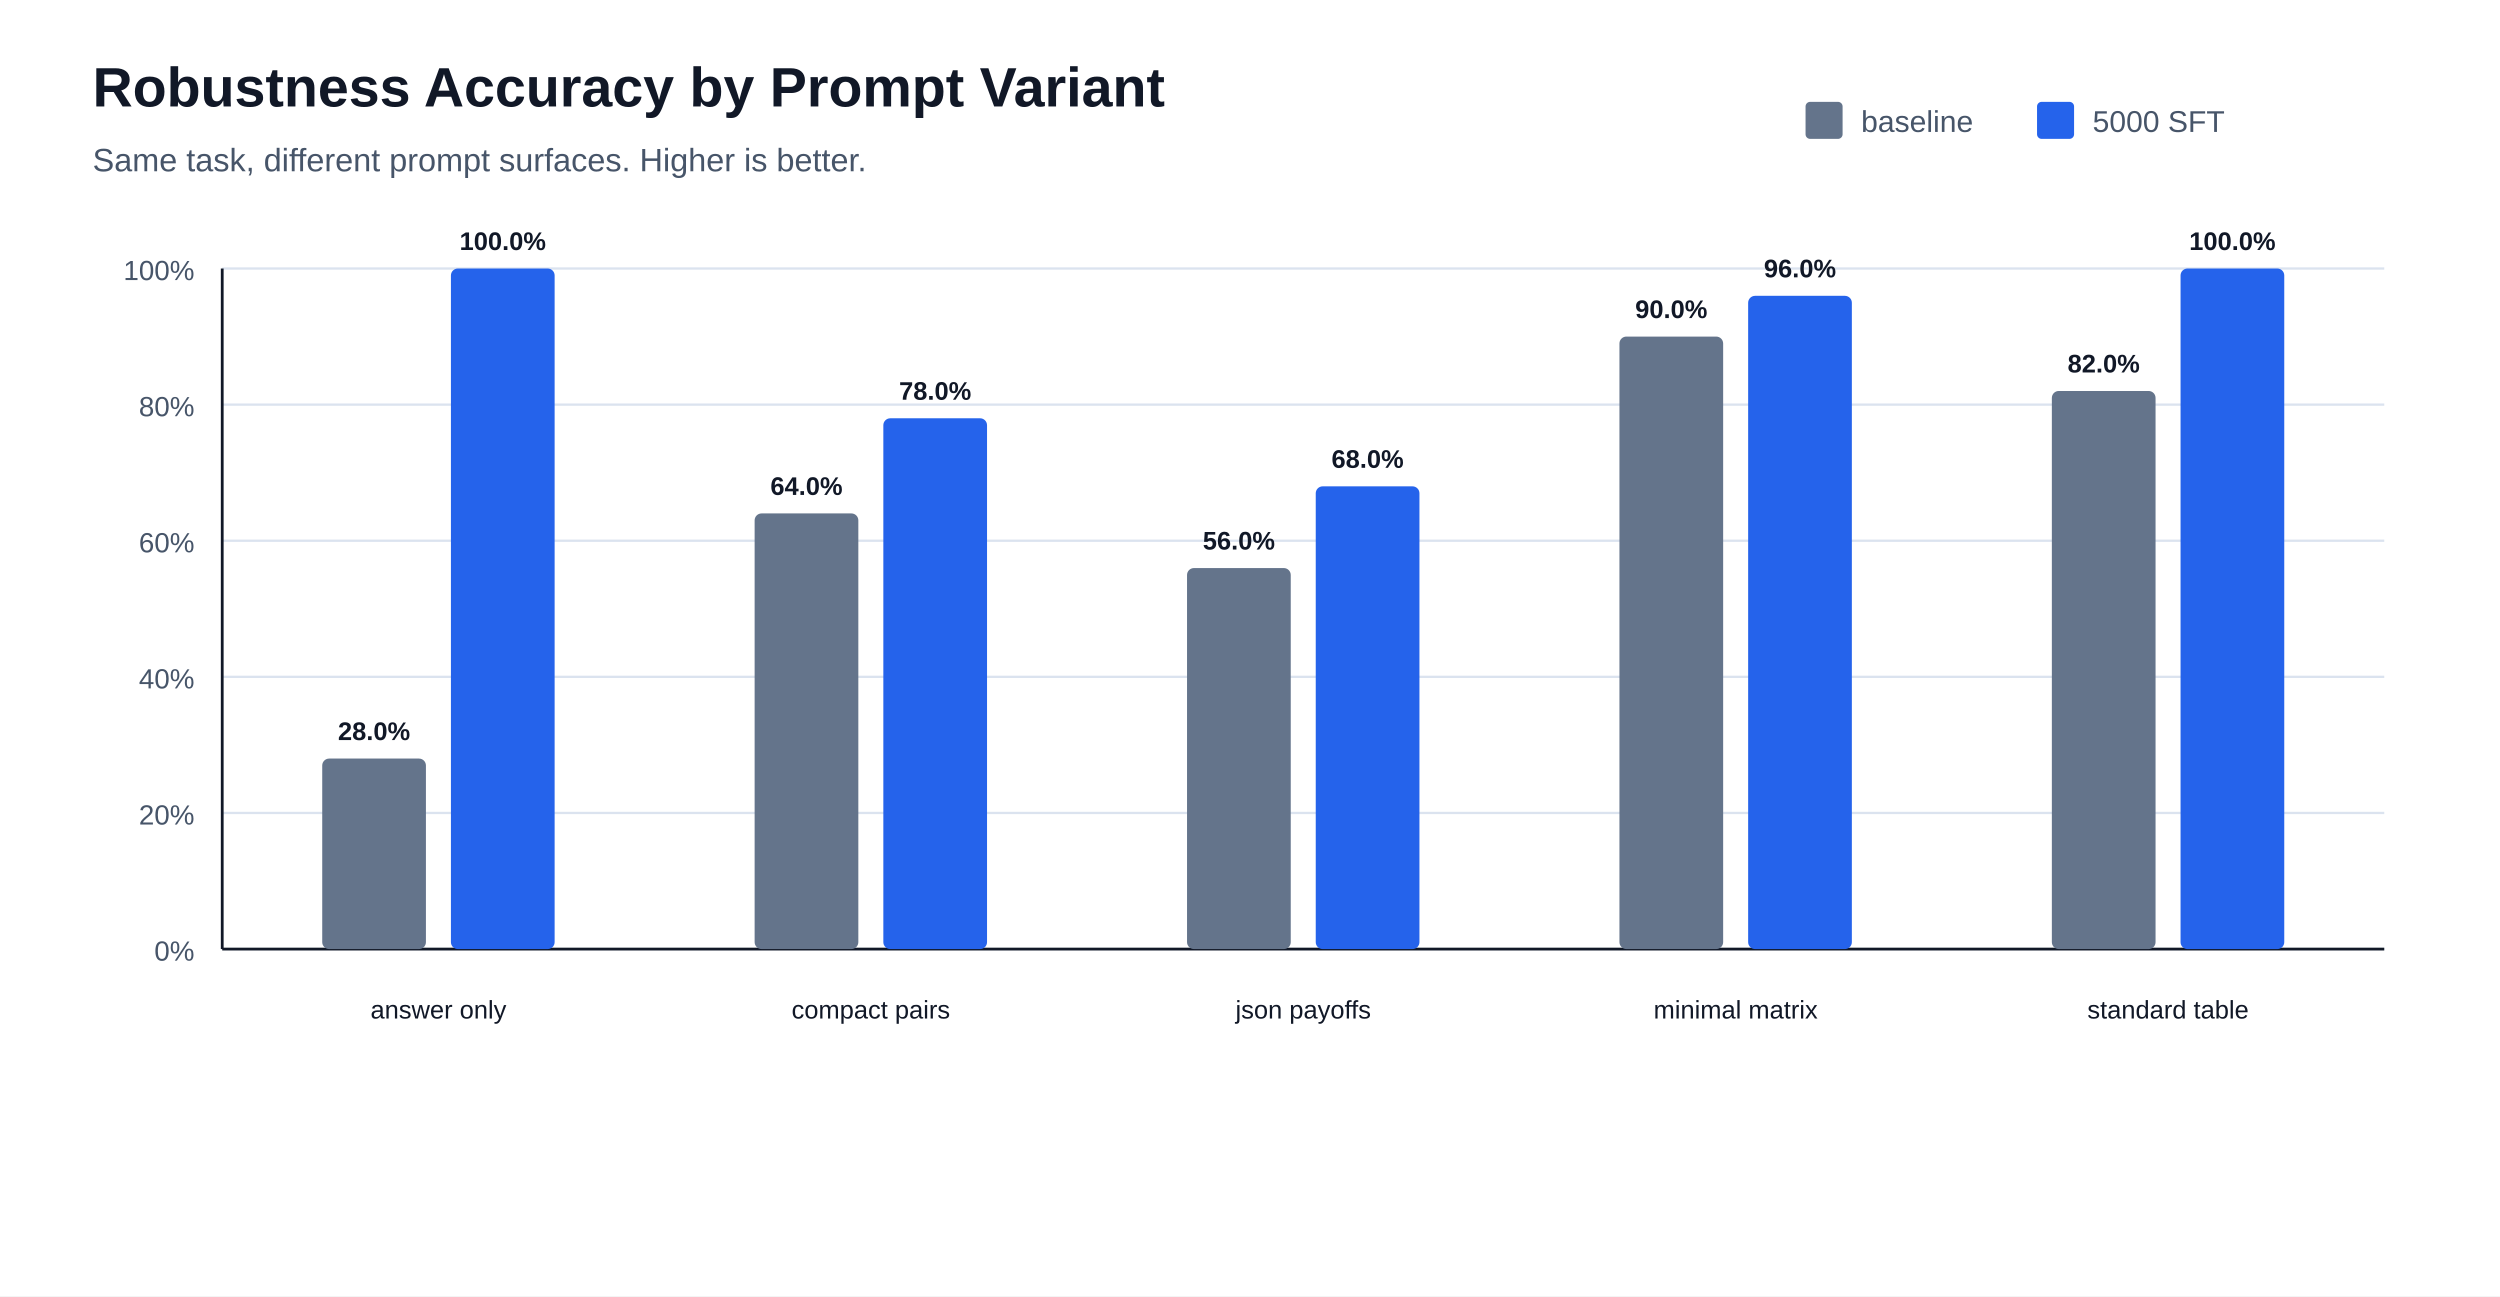
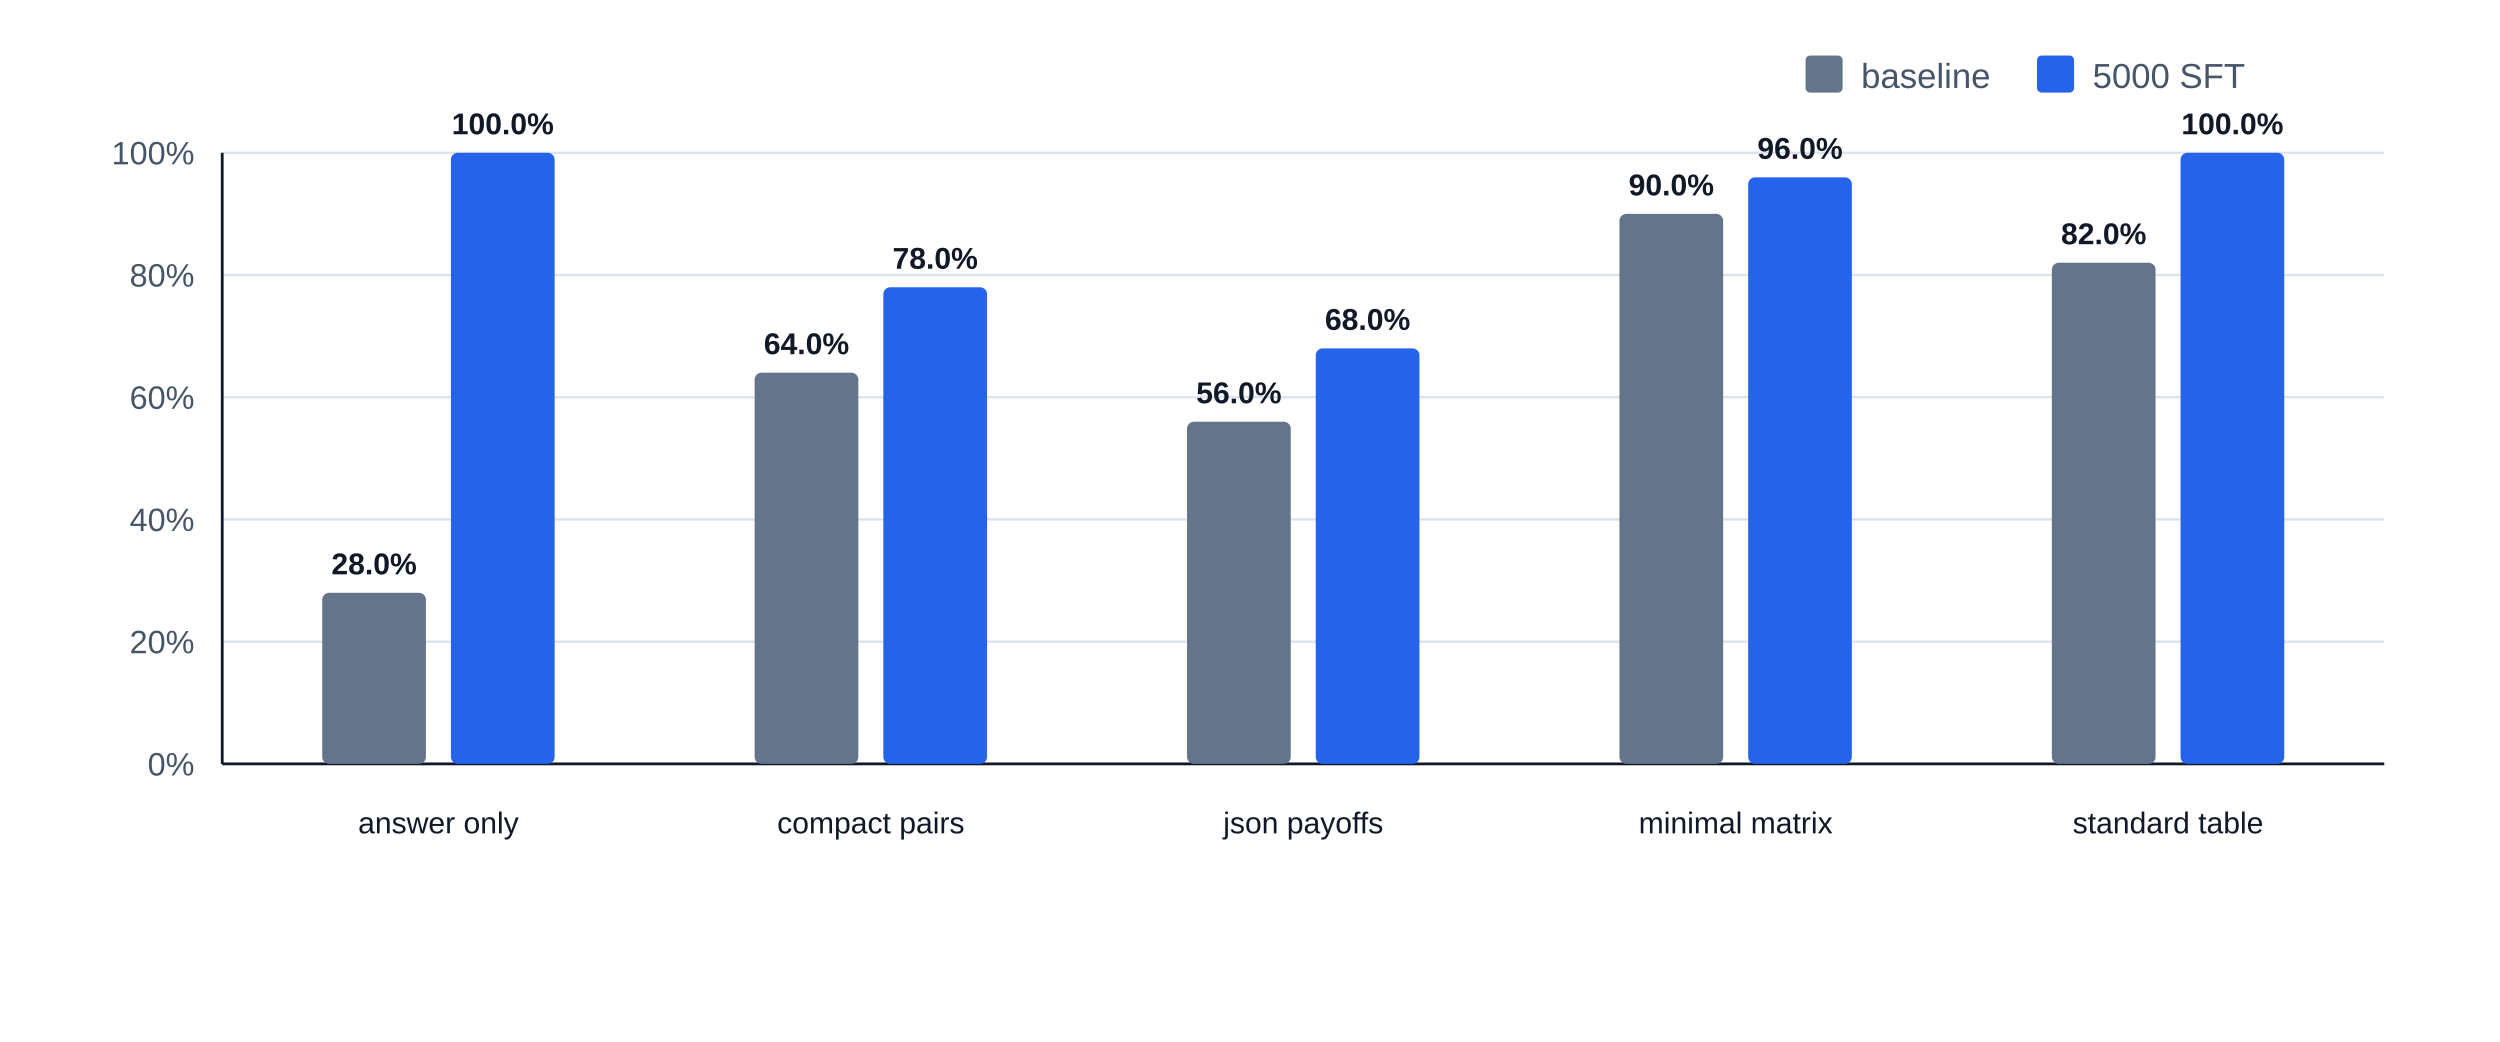
- <svg xmlns="http://www.w3.org/2000/svg" width="1080" height="560" viewBox="0 0 1080 560" role="img" aria-label="Robustness Accuracy by Prompt Variant">
-   <rect x="0.0" y="0.0" width="1080.0" height="560.0" rx="0.0" fill="#ffffff" />
-   <text x="40.0" y="46.0" font-size="24" font-family="Arial, Helvetica, sans-serif" font-weight="700" fill="#111827" text-anchor="start">Robustness Accuracy by Prompt Variant</text>
-   <text x="40.0" y="74.0" font-size="14" font-family="Arial, Helvetica, sans-serif" font-weight="400" fill="#475569" text-anchor="start">Same task, different prompt surfaces. Higher is better.</text>
-   <line x1="96.0" y1="410.0" x2="1030.0" y2="410.0" stroke="#dbe3ef" stroke-width="1.0" />
-   <text x="84.0" y="415.0" font-size="12" font-family="Arial, Helvetica, sans-serif" font-weight="400" fill="#475569" text-anchor="end">0%</text>
-   <line x1="96.0" y1="351.2" x2="1030.0" y2="351.2" stroke="#dbe3ef" stroke-width="1.0" />
-   <text x="84.0" y="356.2" font-size="12" font-family="Arial, Helvetica, sans-serif" font-weight="400" fill="#475569" text-anchor="end">20%</text>
-   <line x1="96.0" y1="292.4" x2="1030.0" y2="292.4" stroke="#dbe3ef" stroke-width="1.0" />
-   <text x="84.0" y="297.4" font-size="12" font-family="Arial, Helvetica, sans-serif" font-weight="400" fill="#475569" text-anchor="end">40%</text>
-   <line x1="96.0" y1="233.6" x2="1030.0" y2="233.6" stroke="#dbe3ef" stroke-width="1.0" />
-   <text x="84.0" y="238.6" font-size="12" font-family="Arial, Helvetica, sans-serif" font-weight="400" fill="#475569" text-anchor="end">60%</text>
-   <line x1="96.0" y1="174.8" x2="1030.0" y2="174.8" stroke="#dbe3ef" stroke-width="1.0" />
-   <text x="84.0" y="179.8" font-size="12" font-family="Arial, Helvetica, sans-serif" font-weight="400" fill="#475569" text-anchor="end">80%</text>
-   <line x1="96.0" y1="116.0" x2="1030.0" y2="116.0" stroke="#dbe3ef" stroke-width="1.0" />
-   <text x="84.0" y="121.0" font-size="12" font-family="Arial, Helvetica, sans-serif" font-weight="400" fill="#475569" text-anchor="end">100%</text>
-   <line x1="96.0" y1="116.0" x2="96.0" y2="410.0" stroke="#111827" stroke-width="1.2" />
-   <line x1="96.0" y1="410.0" x2="1030.0" y2="410.0" stroke="#111827" stroke-width="1.2" />
-   <rect x="139.2" y="327.7" width="44.8" height="82.3" rx="3.0" fill="#64748b" />
-   <text x="161.6" y="319.7" font-size="11" font-family="Arial, Helvetica, sans-serif" font-weight="700" fill="#111827" text-anchor="middle">28.0%</text>
-   <rect x="194.8" y="116.0" width="44.8" height="294.0" rx="3.0" fill="#2563eb" />
-   <text x="217.2" y="108.0" font-size="11" font-family="Arial, Helvetica, sans-serif" font-weight="700" fill="#111827" text-anchor="middle">100.0%</text>
-   <text x="189.4" y="440.0" font-size="11" font-family="Arial, Helvetica, sans-serif" font-weight="400" fill="#111827" text-anchor="middle">answer only</text>
-   <rect x="326.0" y="221.8" width="44.8" height="188.2" rx="3.0" fill="#64748b" />
-   <text x="348.4" y="213.8" font-size="11" font-family="Arial, Helvetica, sans-serif" font-weight="700" fill="#111827" text-anchor="middle">64.0%</text>
-   <rect x="381.6" y="180.7" width="44.8" height="229.3" rx="3.0" fill="#2563eb" />
-   <text x="404.0" y="172.7" font-size="11" font-family="Arial, Helvetica, sans-serif" font-weight="700" fill="#111827" text-anchor="middle">78.0%</text>
-   <text x="376.2" y="440.0" font-size="11" font-family="Arial, Helvetica, sans-serif" font-weight="400" fill="#111827" text-anchor="middle">compact pairs</text>
-   <rect x="512.8" y="245.4" width="44.8" height="164.6" rx="3.0" fill="#64748b" />
-   <text x="535.2" y="237.4" font-size="11" font-family="Arial, Helvetica, sans-serif" font-weight="700" fill="#111827" text-anchor="middle">56.0%</text>
-   <rect x="568.4" y="210.1" width="44.8" height="199.9" rx="3.0" fill="#2563eb" />
-   <text x="590.8" y="202.1" font-size="11" font-family="Arial, Helvetica, sans-serif" font-weight="700" fill="#111827" text-anchor="middle">68.0%</text>
-   <text x="563.0" y="440.0" font-size="11" font-family="Arial, Helvetica, sans-serif" font-weight="400" fill="#111827" text-anchor="middle">json payoffs</text>
-   <rect x="699.6" y="145.4" width="44.8" height="264.6" rx="3.0" fill="#64748b" />
-   <text x="722.0" y="137.4" font-size="11" font-family="Arial, Helvetica, sans-serif" font-weight="700" fill="#111827" text-anchor="middle">90.0%</text>
-   <rect x="755.2" y="127.8" width="44.8" height="282.2" rx="3.0" fill="#2563eb" />
-   <text x="777.6" y="119.8" font-size="11" font-family="Arial, Helvetica, sans-serif" font-weight="700" fill="#111827" text-anchor="middle">96.0%</text>
-   <text x="749.8" y="440.0" font-size="11" font-family="Arial, Helvetica, sans-serif" font-weight="400" fill="#111827" text-anchor="middle">minimal matrix</text>
-   <rect x="886.4" y="168.9" width="44.8" height="241.1" rx="3.0" fill="#64748b" />
-   <text x="908.8" y="160.9" font-size="11" font-family="Arial, Helvetica, sans-serif" font-weight="700" fill="#111827" text-anchor="middle">82.0%</text>
-   <rect x="942.0" y="116.0" width="44.8" height="294.0" rx="3.0" fill="#2563eb" />
-   <text x="964.4" y="108.0" font-size="11" font-family="Arial, Helvetica, sans-serif" font-weight="700" fill="#111827" text-anchor="middle">100.0%</text>
-   <text x="936.6" y="440.0" font-size="11" font-family="Arial, Helvetica, sans-serif" font-weight="400" fill="#111827" text-anchor="middle">standard table</text>
-   <rect x="780.0" y="44.0" width="16.0" height="16.0" rx="2.0" fill="#64748b" />
-   <text x="804.0" y="57.0" font-size="13" font-family="Arial, Helvetica, sans-serif" font-weight="400" fill="#475569" text-anchor="start">baseline</text>
-   <rect x="880.0" y="44.0" width="16.0" height="16.0" rx="2.0" fill="#2563eb" />
-   <text x="904.0" y="57.0" font-size="13" font-family="Arial, Helvetica, sans-serif" font-weight="400" fill="#475569" text-anchor="start">5000 SFT</text>
+ <svg xmlns="http://www.w3.org/2000/svg" width="1080" height="450" viewBox="0 0 1080 450" role="img" aria-label="Robustness Accuracy by Prompt Variant">
+   <rect x="0.0" y="0.0" width="1080.0" height="450.0" rx="0.0" fill="#ffffff" />
+   <line x1="96.0" y1="330.0" x2="1030.0" y2="330.0" stroke="#dbe3ef" stroke-width="1.0" />
+   <text x="84.0" y="335.0" font-size="14" font-family="Arial, Helvetica, sans-serif" font-weight="400" fill="#475569" text-anchor="end">0%</text>
+   <line x1="96.0" y1="277.2" x2="1030.0" y2="277.2" stroke="#dbe3ef" stroke-width="1.0" />
+   <text x="84.0" y="282.2" font-size="14" font-family="Arial, Helvetica, sans-serif" font-weight="400" fill="#475569" text-anchor="end">20%</text>
+   <line x1="96.0" y1="224.4" x2="1030.0" y2="224.4" stroke="#dbe3ef" stroke-width="1.0" />
+   <text x="84.0" y="229.4" font-size="14" font-family="Arial, Helvetica, sans-serif" font-weight="400" fill="#475569" text-anchor="end">40%</text>
+   <line x1="96.0" y1="171.6" x2="1030.0" y2="171.6" stroke="#dbe3ef" stroke-width="1.0" />
+   <text x="84.0" y="176.6" font-size="14" font-family="Arial, Helvetica, sans-serif" font-weight="400" fill="#475569" text-anchor="end">60%</text>
+   <line x1="96.0" y1="118.8" x2="1030.0" y2="118.8" stroke="#dbe3ef" stroke-width="1.0" />
+   <text x="84.0" y="123.8" font-size="14" font-family="Arial, Helvetica, sans-serif" font-weight="400" fill="#475569" text-anchor="end">80%</text>
+   <line x1="96.0" y1="66.0" x2="1030.0" y2="66.0" stroke="#dbe3ef" stroke-width="1.0" />
+   <text x="84.0" y="71.0" font-size="14" font-family="Arial, Helvetica, sans-serif" font-weight="400" fill="#475569" text-anchor="end">100%</text>
+   <line x1="96.0" y1="66.0" x2="96.0" y2="330.0" stroke="#111827" stroke-width="1.2" />
+   <line x1="96.0" y1="330.0" x2="1030.0" y2="330.0" stroke="#111827" stroke-width="1.2" />
+   <rect x="139.2" y="256.1" width="44.8" height="73.9" rx="3.0" fill="#64748b" />
+   <text x="161.6" y="248.1" font-size="13" font-family="Arial, Helvetica, sans-serif" font-weight="700" fill="#111827" text-anchor="middle">28.0%</text>
+   <rect x="194.8" y="66.0" width="44.8" height="264.0" rx="3.0" fill="#2563eb" />
+   <text x="217.2" y="58.0" font-size="13" font-family="Arial, Helvetica, sans-serif" font-weight="700" fill="#111827" text-anchor="middle">100.0%</text>
+   <text x="189.4" y="360.0" font-size="13" font-family="Arial, Helvetica, sans-serif" font-weight="400" fill="#111827" text-anchor="middle">answer only</text>
+   <rect x="326.0" y="161.0" width="44.8" height="169.0" rx="3.0" fill="#64748b" />
+   <text x="348.4" y="153.0" font-size="13" font-family="Arial, Helvetica, sans-serif" font-weight="700" fill="#111827" text-anchor="middle">64.0%</text>
+   <rect x="381.6" y="124.1" width="44.8" height="205.9" rx="3.0" fill="#2563eb" />
+   <text x="404.0" y="116.1" font-size="13" font-family="Arial, Helvetica, sans-serif" font-weight="700" fill="#111827" text-anchor="middle">78.0%</text>
+   <text x="376.2" y="360.0" font-size="13" font-family="Arial, Helvetica, sans-serif" font-weight="400" fill="#111827" text-anchor="middle">compact pairs</text>
+   <rect x="512.8" y="182.2" width="44.8" height="147.8" rx="3.0" fill="#64748b" />
+   <text x="535.2" y="174.2" font-size="13" font-family="Arial, Helvetica, sans-serif" font-weight="700" fill="#111827" text-anchor="middle">56.0%</text>
+   <rect x="568.4" y="150.5" width="44.8" height="179.5" rx="3.0" fill="#2563eb" />
+   <text x="590.8" y="142.5" font-size="13" font-family="Arial, Helvetica, sans-serif" font-weight="700" fill="#111827" text-anchor="middle">68.0%</text>
+   <text x="563.0" y="360.0" font-size="13" font-family="Arial, Helvetica, sans-serif" font-weight="400" fill="#111827" text-anchor="middle">json payoffs</text>
+   <rect x="699.6" y="92.4" width="44.8" height="237.6" rx="3.0" fill="#64748b" />
+   <text x="722.0" y="84.4" font-size="13" font-family="Arial, Helvetica, sans-serif" font-weight="700" fill="#111827" text-anchor="middle">90.0%</text>
+   <rect x="755.2" y="76.6" width="44.8" height="253.4" rx="3.0" fill="#2563eb" />
+   <text x="777.6" y="68.6" font-size="13" font-family="Arial, Helvetica, sans-serif" font-weight="700" fill="#111827" text-anchor="middle">96.0%</text>
+   <text x="749.8" y="360.0" font-size="13" font-family="Arial, Helvetica, sans-serif" font-weight="400" fill="#111827" text-anchor="middle">minimal matrix</text>
+   <rect x="886.4" y="113.5" width="44.8" height="216.5" rx="3.0" fill="#64748b" />
+   <text x="908.8" y="105.5" font-size="13" font-family="Arial, Helvetica, sans-serif" font-weight="700" fill="#111827" text-anchor="middle">82.0%</text>
+   <rect x="942.0" y="66.0" width="44.8" height="264.0" rx="3.0" fill="#2563eb" />
+   <text x="964.4" y="58.0" font-size="13" font-family="Arial, Helvetica, sans-serif" font-weight="700" fill="#111827" text-anchor="middle">100.0%</text>
+   <text x="936.6" y="360.0" font-size="13" font-family="Arial, Helvetica, sans-serif" font-weight="400" fill="#111827" text-anchor="middle">standard table</text>
+   <rect x="780.0" y="24.0" width="16.0" height="16.0" rx="2.0" fill="#64748b" />
+   <text x="804.0" y="38.0" font-size="15" font-family="Arial, Helvetica, sans-serif" font-weight="400" fill="#475569" text-anchor="start">baseline</text>
+   <rect x="880.0" y="24.0" width="16.0" height="16.0" rx="2.0" fill="#2563eb" />
+   <text x="904.0" y="38.0" font-size="15" font-family="Arial, Helvetica, sans-serif" font-weight="400" fill="#475569" text-anchor="start">5000 SFT</text>
</svg>
